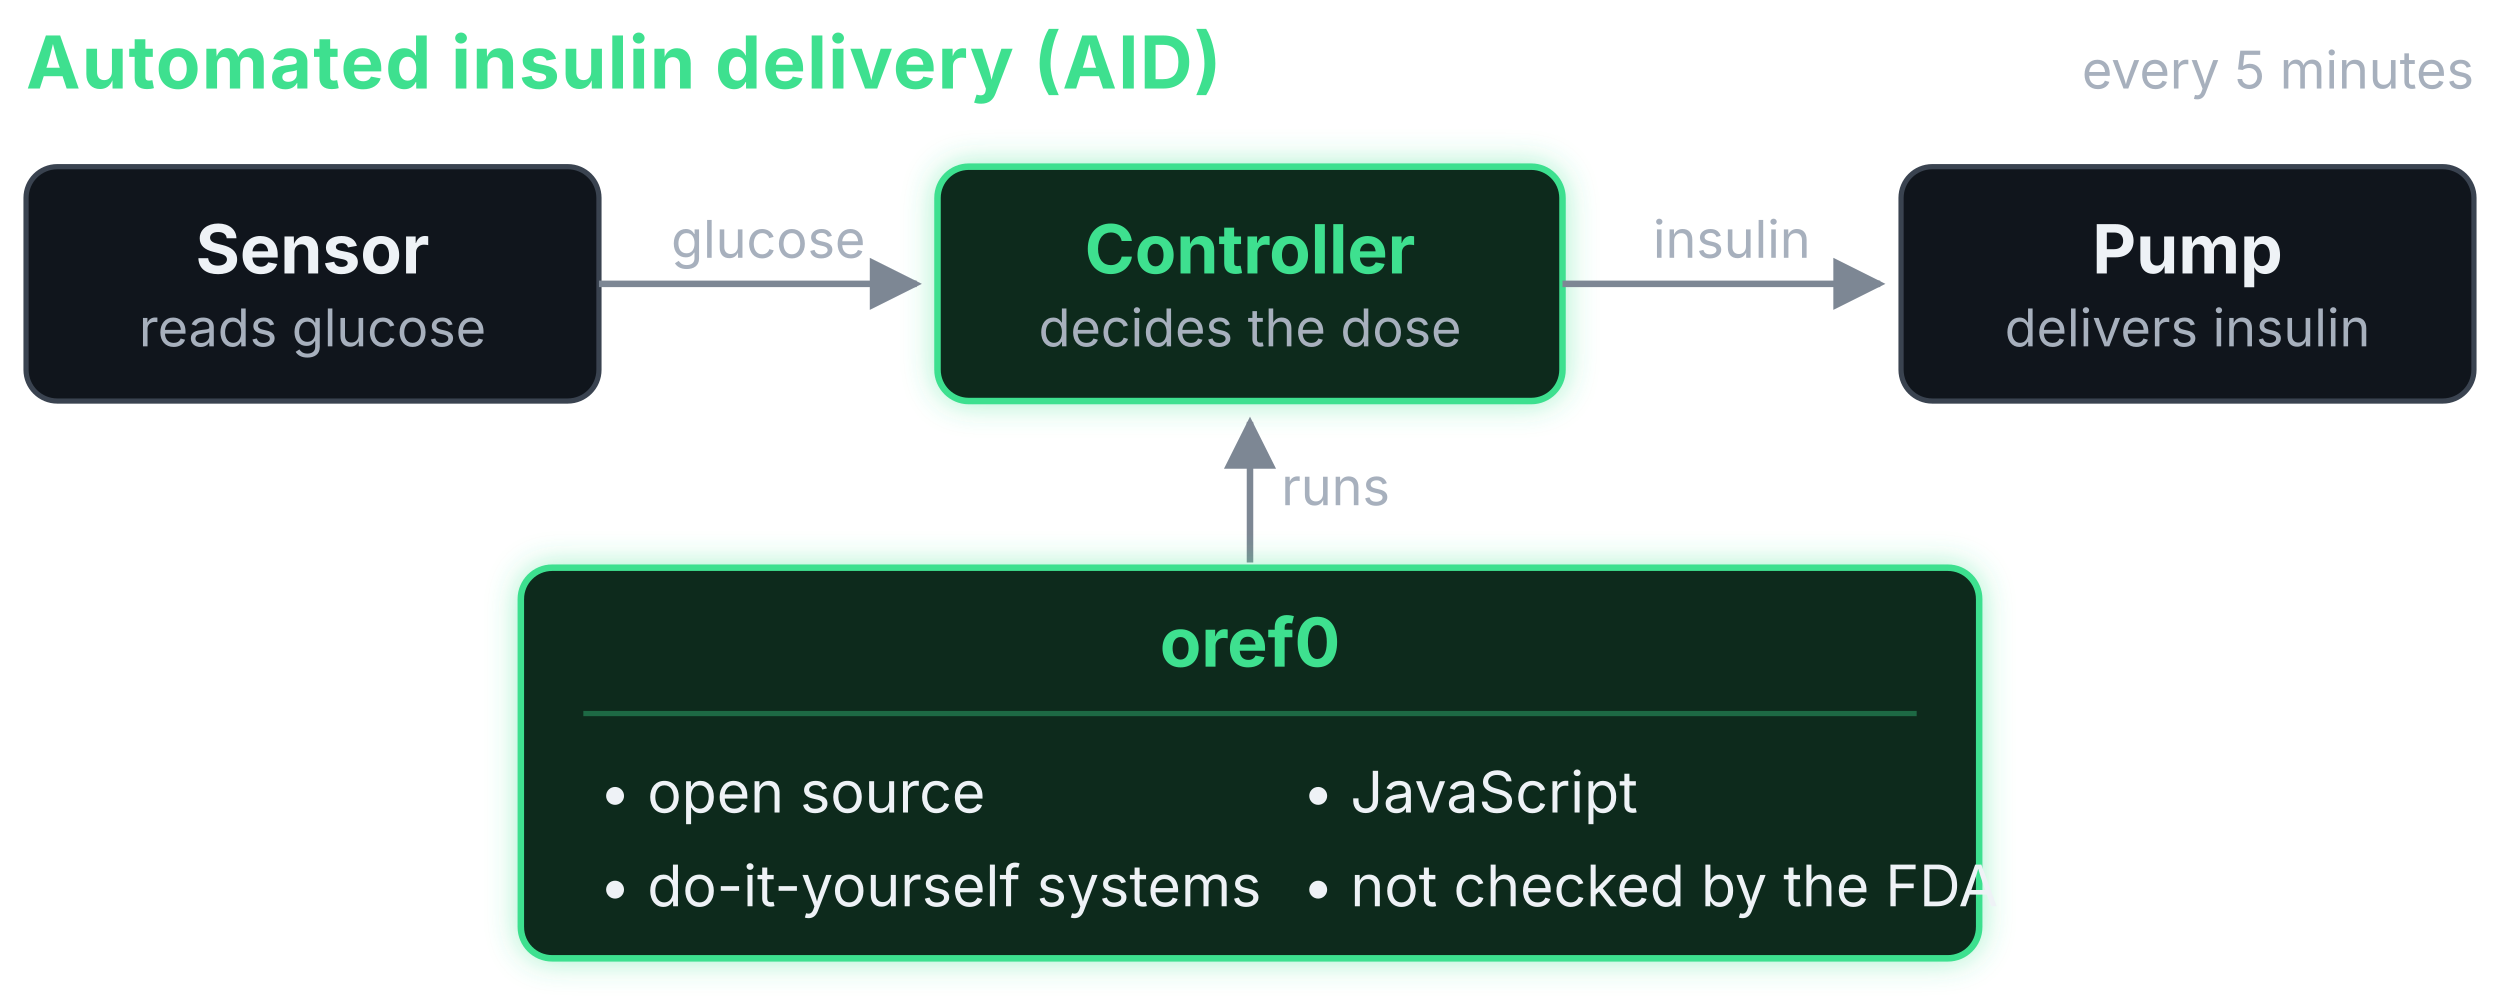
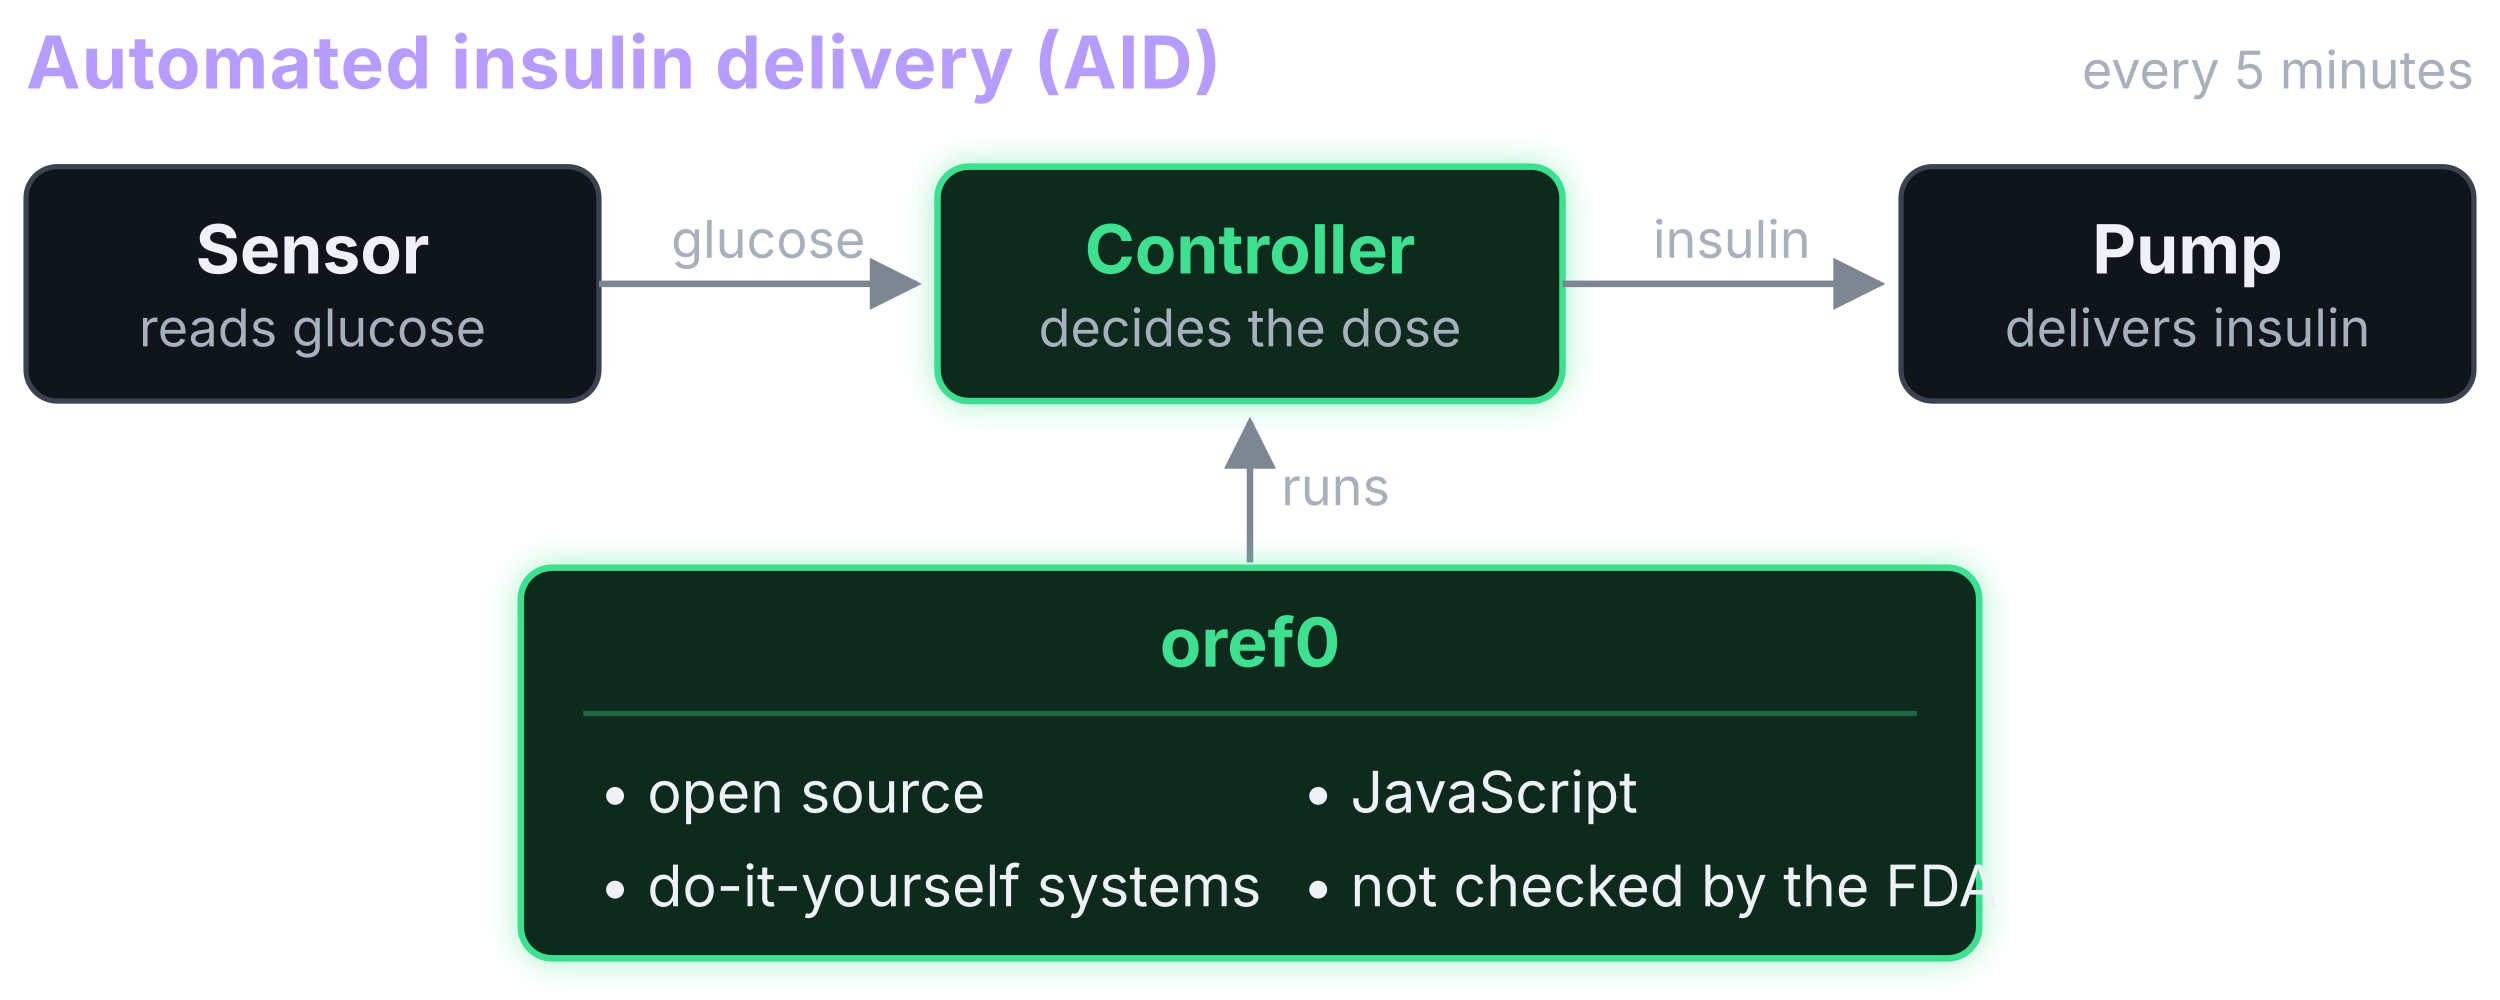
<svg xmlns="http://www.w3.org/2000/svg" viewBox="-10 -4 960 384" width="960" height="384" role="img" aria-label="Automated insulin delivery: every 5 minutes a sensor sends glucose to the controller, which sends an insulin dose to the pump. The controller runs oref0: open source, JavaScript, used in do-it-yourself systems, not checked by the FDA.">
  <defs>
    <marker id="head" viewBox="0 0 10 10" refX="9" refY="5" markerWidth="8" markerHeight="8" orient="auto-start-reverse">
      <path d="M0 0 L10 5 L0 10 z" fill="#7d8794" />
    </marker>
    <filter id="glow" x="-20%" y="-20%" width="140%" height="140%">
      <feGaussianBlur in="SourceAlpha" stdDeviation="6" result="b" />
      <feFlood flood-color="#3ee08f" flood-opacity="0.45" />
      <feComposite in2="b" operator="in" result="g" />
      <feMerge>
        <feMergeNode in="g" />
        <feMergeNode in="SourceGraphic" />
      </feMerge>
    </filter>
  </defs>
  <style>
    text { font-family: Inter, "Helvetica Neue", Arial, sans-serif; fill: #eef2f6; }
    .box { fill: #10151c; stroke: #3a4350; stroke-width: 2; }
    .main { fill: #0c2a1d; stroke: #3ee08f; stroke-width: 2.5; filter: url(#glow); }
    .hot { fill: #10151c; stroke: #ff9f43; stroke-width: 2; }
-     .h { font-size: 28px; font-weight: 700; fill: #3ee08f; letter-spacing: 0.5px; }
+     .h { font-size: 28px; font-weight: 700; fill: #b69cff; letter-spacing: 0.5px; }
    .t { font-size: 26px; font-weight: 700; }
    .tg { font-size: 26px; font-weight: 700; fill: #3ee08f; }
    .s { font-size: 20px; fill: #a7b0bd; }
    .i { font-size: 22px; }
    .n { font-size: 28px; font-weight: 700; fill: #3ee08f; }
    .nm { font-size: 28px; font-weight: 700; fill: #a7b0bd; }
    .no { font-size: 28px; font-weight: 700; fill: #ff9f43; }
    .big { font-size: 40px; font-weight: 700; fill: #3ee08f; }
    .bigo { font-size: 34px; font-weight: 700; fill: #ff9f43; }
    .pill { font-size: 18px; font-weight: 700; }
    .line { stroke: #7d8794; stroke-width: 2.5; fill: none; }
  </style>
  <text class="h" x="0" y="30" text-anchor="start">Automated insulin delivery (AID)</text>
  <text class="s" x="940" y="30" text-anchor="end">every 5 minutes</text>
  <rect class="box" x="0" y="60" width="220" height="90" rx="12" />
  <text class="t" x="110.0" y="101.0" text-anchor="middle">Sensor</text>
  <text class="s" x="110.0" y="129.0" text-anchor="middle">reads glucose</text>
  <rect class="main" x="350" y="60" width="240" height="90" rx="12" />
  <text class="tg" x="470.0" y="101.0" text-anchor="middle">Controller</text>
  <text class="s" x="470.0" y="129.0" text-anchor="middle">decides the dose</text>
  <rect class="box" x="720" y="60" width="220" height="90" rx="12" />
  <text class="t" x="830.0" y="101.0" text-anchor="middle">Pump</text>
  <text class="s" x="830.0" y="129.0" text-anchor="middle">delivers insulin</text>
  <path class="line" d="M220 105 H342" marker-end="url(#head)" />
  <text class="s" x="285" y="95" text-anchor="middle">glucose</text>
  <path class="line" d="M590 105 H712" marker-end="url(#head)" />
  <text class="s" x="655" y="95" text-anchor="middle">insulin</text>
  <path class="line" d="M470 212 V158" marker-end="url(#head)" />
  <text class="s" x="482" y="190" text-anchor="start">runs</text>
  <rect class="main" x="190" y="214" width="560" height="150" rx="12" />
  <text class="tg" x="470" y="252" text-anchor="middle">oref0</text>
  <line x1="214" y1="270" x2="726" y2="270" stroke="#3ee08f" stroke-opacity="0.35" stroke-width="2" />
  <text class="i" x="220" y="308" text-anchor="start">•  open source</text>
  <text class="i" x="490" y="308" text-anchor="start">•  JavaScript</text>
  <text class="i" x="220" y="344" text-anchor="start">•  do-it-yourself systems</text>
  <text class="i" x="490" y="344" text-anchor="start">•  not checked by the FDA</text>
</svg>
